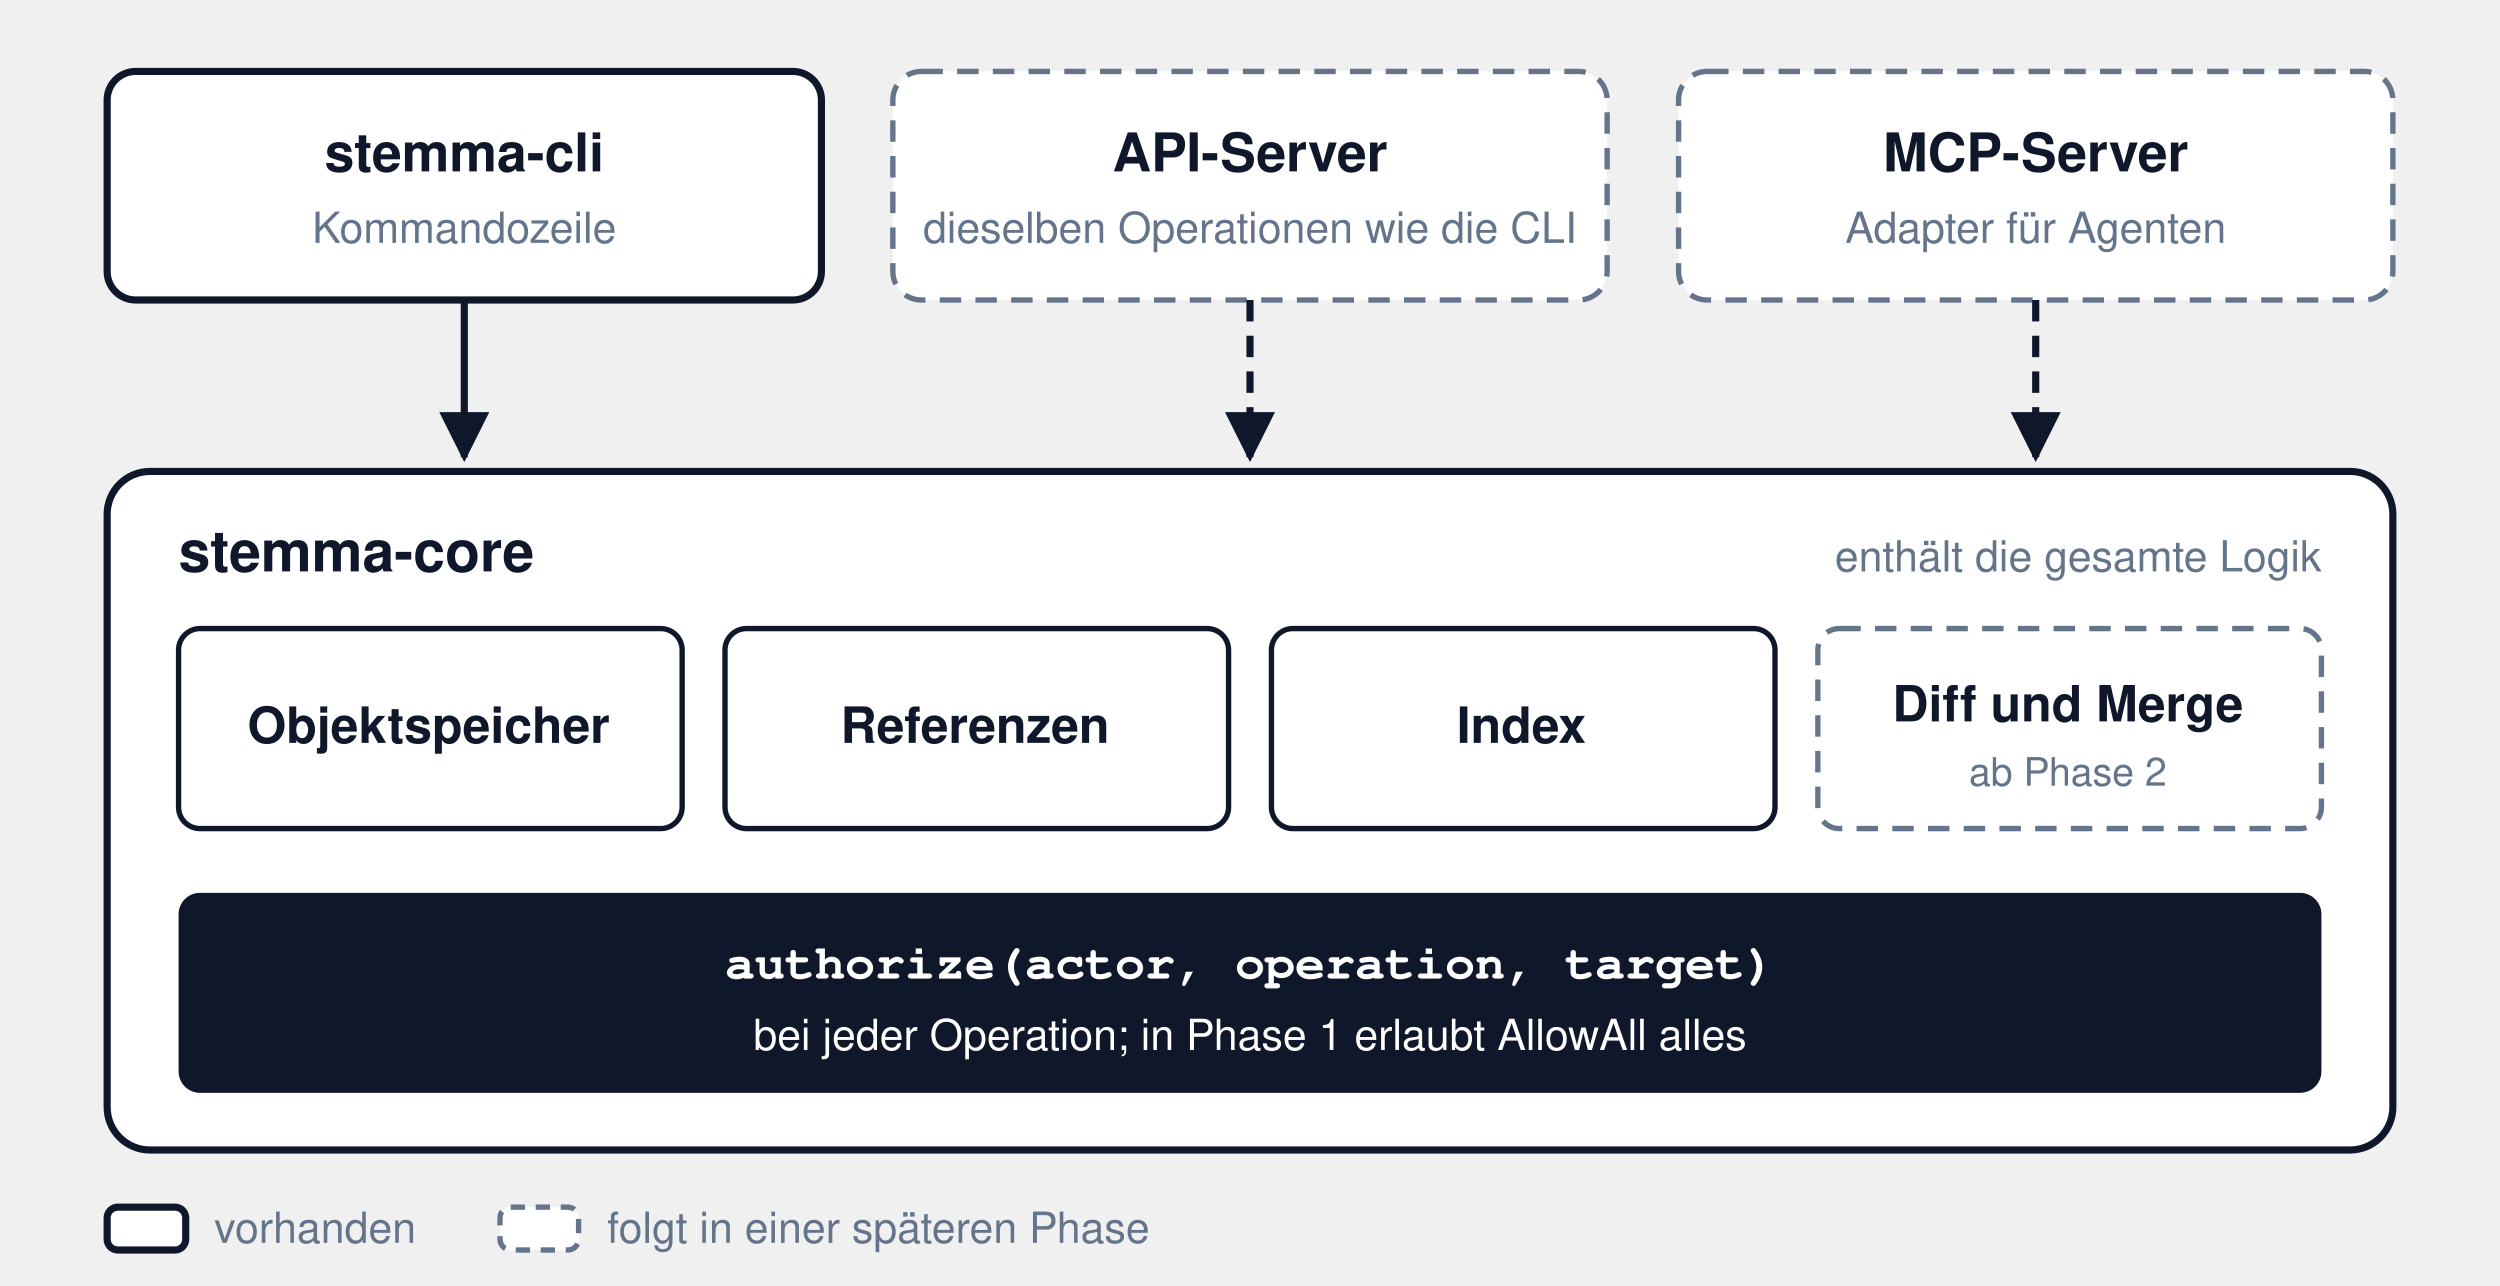
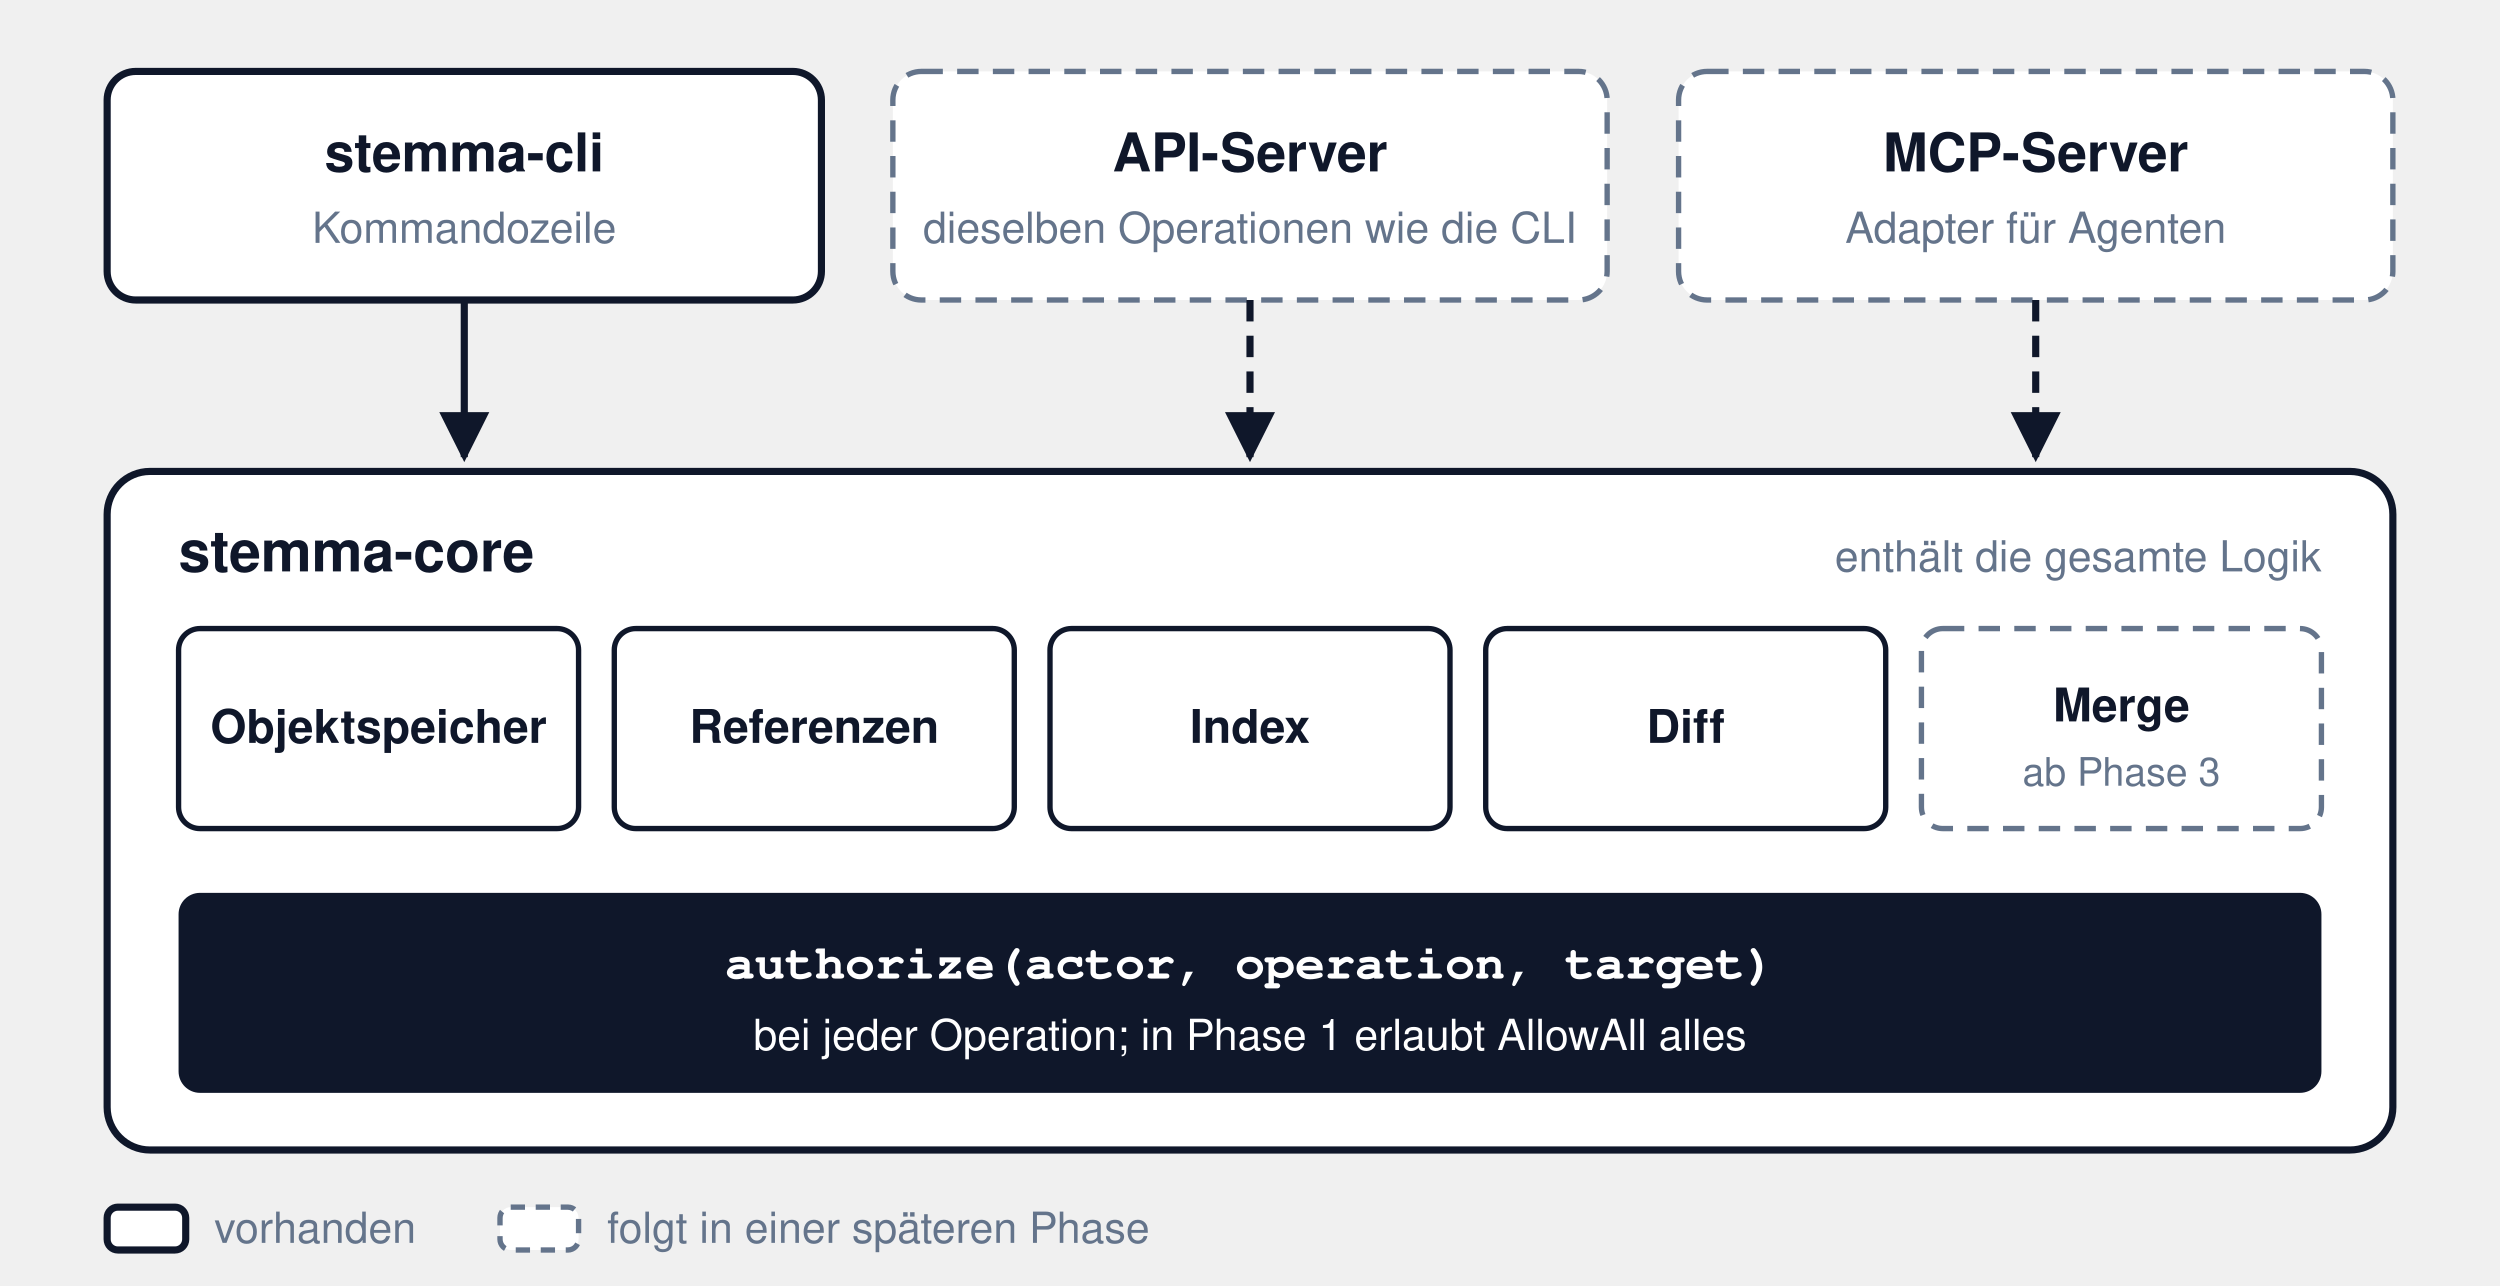
<svg xmlns="http://www.w3.org/2000/svg" viewBox="0 0 700 360" font-family="Helvetica, Arial, sans-serif">
  <defs>
    <marker id="arrow" viewBox="0 0 10 10" refX="9" refY="5" markerWidth="7" markerHeight="7" orient="auto">
      <path d="M0,0 L10,5 L0,10 z" fill="#0F172A" />
    </marker>
  </defs>
  <g stroke-width="1.5">
    <rect x="30" y="20" width="200" height="64" rx="8" fill="#FFFFFF" stroke="#0F172A" stroke-width="2" />
    <rect x="250" y="20" width="200" height="64" rx="8" fill="#FFFFFF" stroke="#64748B" stroke-dasharray="6 4" />
    <rect x="470" y="20" width="200" height="64" rx="8" fill="#FFFFFF" stroke="#64748B" stroke-dasharray="6 4" />
  </g>
  <g text-anchor="middle">
    <text x="130" y="48" font-size="15" font-weight="bold" fill="#0F172A">stemma-cli</text>
    <text x="130" y="68" font-size="12" fill="#64748B">Kommandozeile</text>
    <text x="350" y="48" font-size="15" font-weight="bold" fill="#0F172A">API-Server</text>
    <text x="350" y="68" font-size="12" fill="#64748B">dieselben Operationen wie die CLI</text>
    <text x="570" y="48" font-size="15" font-weight="bold" fill="#0F172A">MCP-Server</text>
    <text x="570" y="68" font-size="12" fill="#64748B">Adapter für Agenten</text>
  </g>
  <g stroke="#0F172A" stroke-width="2" marker-end="url(#arrow)">
    <line x1="130" y1="84" x2="130" y2="128" />
    <line x1="350" y1="84" x2="350" y2="128" stroke-dasharray="6 4" />
    <line x1="570" y1="84" x2="570" y2="128" stroke-dasharray="6 4" />
  </g>
  <rect x="30" y="132" width="640" height="190" rx="12" fill="#FFFFFF" stroke="#0F172A" stroke-width="2" />
  <text x="50" y="160" font-size="16" font-weight="bold" fill="#0F172A">stemma-core</text>
  <text x="650" y="160" font-size="12" fill="#64748B" text-anchor="end">enthält die gesamte Logik</text>
  <g stroke-width="1.5" fill="#FFFFFF">
-     <rect x="50" y="176" width="141" height="56" rx="6" stroke="#0F172A" />
-     <rect x="203" y="176" width="141" height="56" rx="6" stroke="#0F172A" />
-     <rect x="356" y="176" width="141" height="56" rx="6" stroke="#0F172A" />
-     <rect x="509" y="176" width="141" height="56" rx="6" stroke="#64748B" stroke-dasharray="6 4" />
+     <rect x="50" y="176" width="112" height="56" rx="6" stroke="#0F172A" />
+     <rect x="172" y="176" width="112" height="56" rx="6" stroke="#0F172A" />
+     <rect x="294" y="176" width="112" height="56" rx="6" stroke="#0F172A" />
+     <rect x="416" y="176" width="112" height="56" rx="6" stroke="#0F172A" />
+     <rect x="538" y="176" width="112" height="56" rx="6" stroke="#64748B" stroke-dasharray="6 4" />
  </g>
-   <g text-anchor="middle" font-size="14" font-weight="bold" fill="#0F172A">
-     <text x="120" y="208">Objektspeicher</text>
-     <text x="273" y="208">Referenzen</text>
-     <text x="426" y="208">Index</text>
-     <text x="579" y="202">Diff und Merge</text>
+   <g text-anchor="middle" font-size="13" font-weight="bold" fill="#0F172A">
+     <text x="106" y="208">Objektspeicher</text>
+     <text x="228" y="208">Referenzen</text>
+     <text x="350" y="208">Index</text>
+     <text x="472" y="208">Diff</text>
+     <text x="594" y="202">Merge</text>
  </g>
-   <text x="579" y="220" text-anchor="middle" font-size="11" fill="#64748B">ab Phase 2</text>
+   <text x="594" y="220" text-anchor="middle" font-size="11" fill="#64748B">ab Phase 3</text>
  <rect x="50" y="250" width="600" height="56" rx="6" fill="#0F172A" />
  <text x="350" y="274" text-anchor="middle" font-size="14" font-family="Courier, monospace" font-weight="bold" fill="#FFFFFF">authorize(actor, operation, target)</text>
  <text x="350" y="294" text-anchor="middle" font-size="12" fill="#FFFFFF">bei jeder Operation; in Phase 1 erlaubt AllowAll alles</text>
  <g font-size="12" fill="#64748B">
    <rect x="30" y="338" width="22" height="12" rx="3" fill="#FFFFFF" stroke="#0F172A" stroke-width="2" />
    <text x="60" y="348">vorhanden</text>
    <rect x="140" y="338" width="22" height="12" rx="3" fill="#FFFFFF" stroke="#64748B" stroke-width="1.5" stroke-dasharray="4 3" />
    <text x="170" y="348">folgt in einer späteren Phase</text>
  </g>
</svg>
